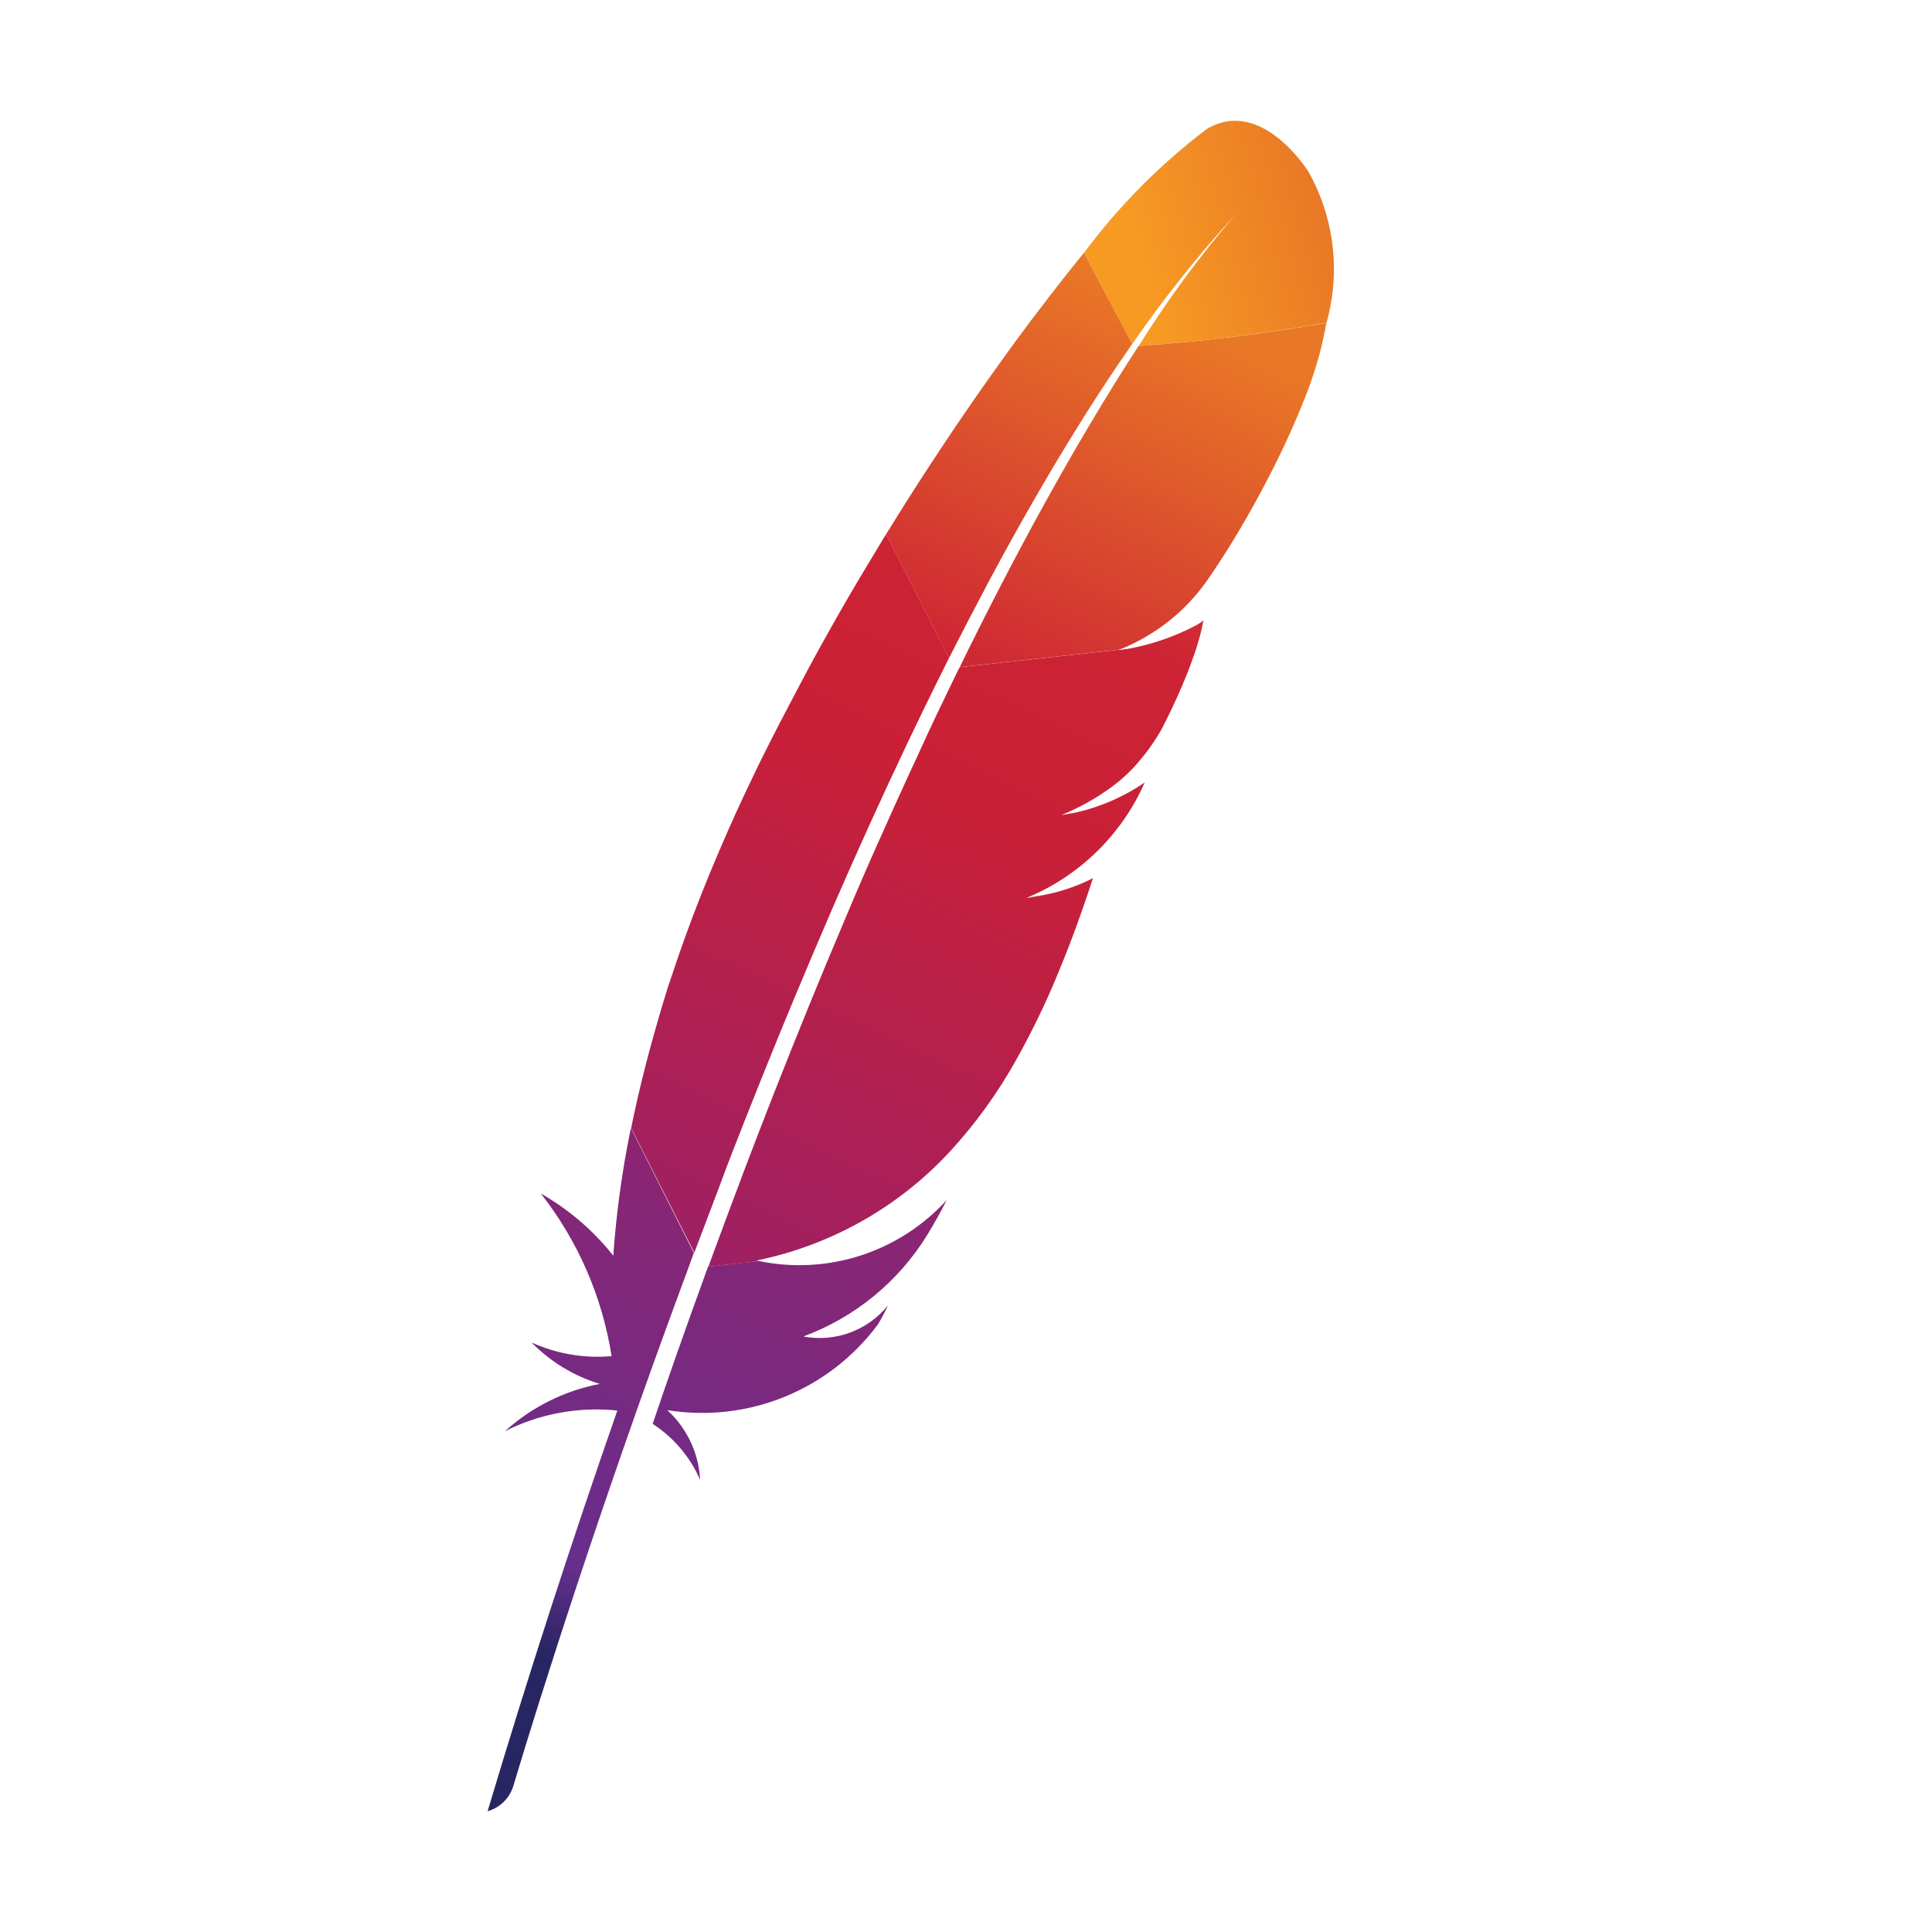
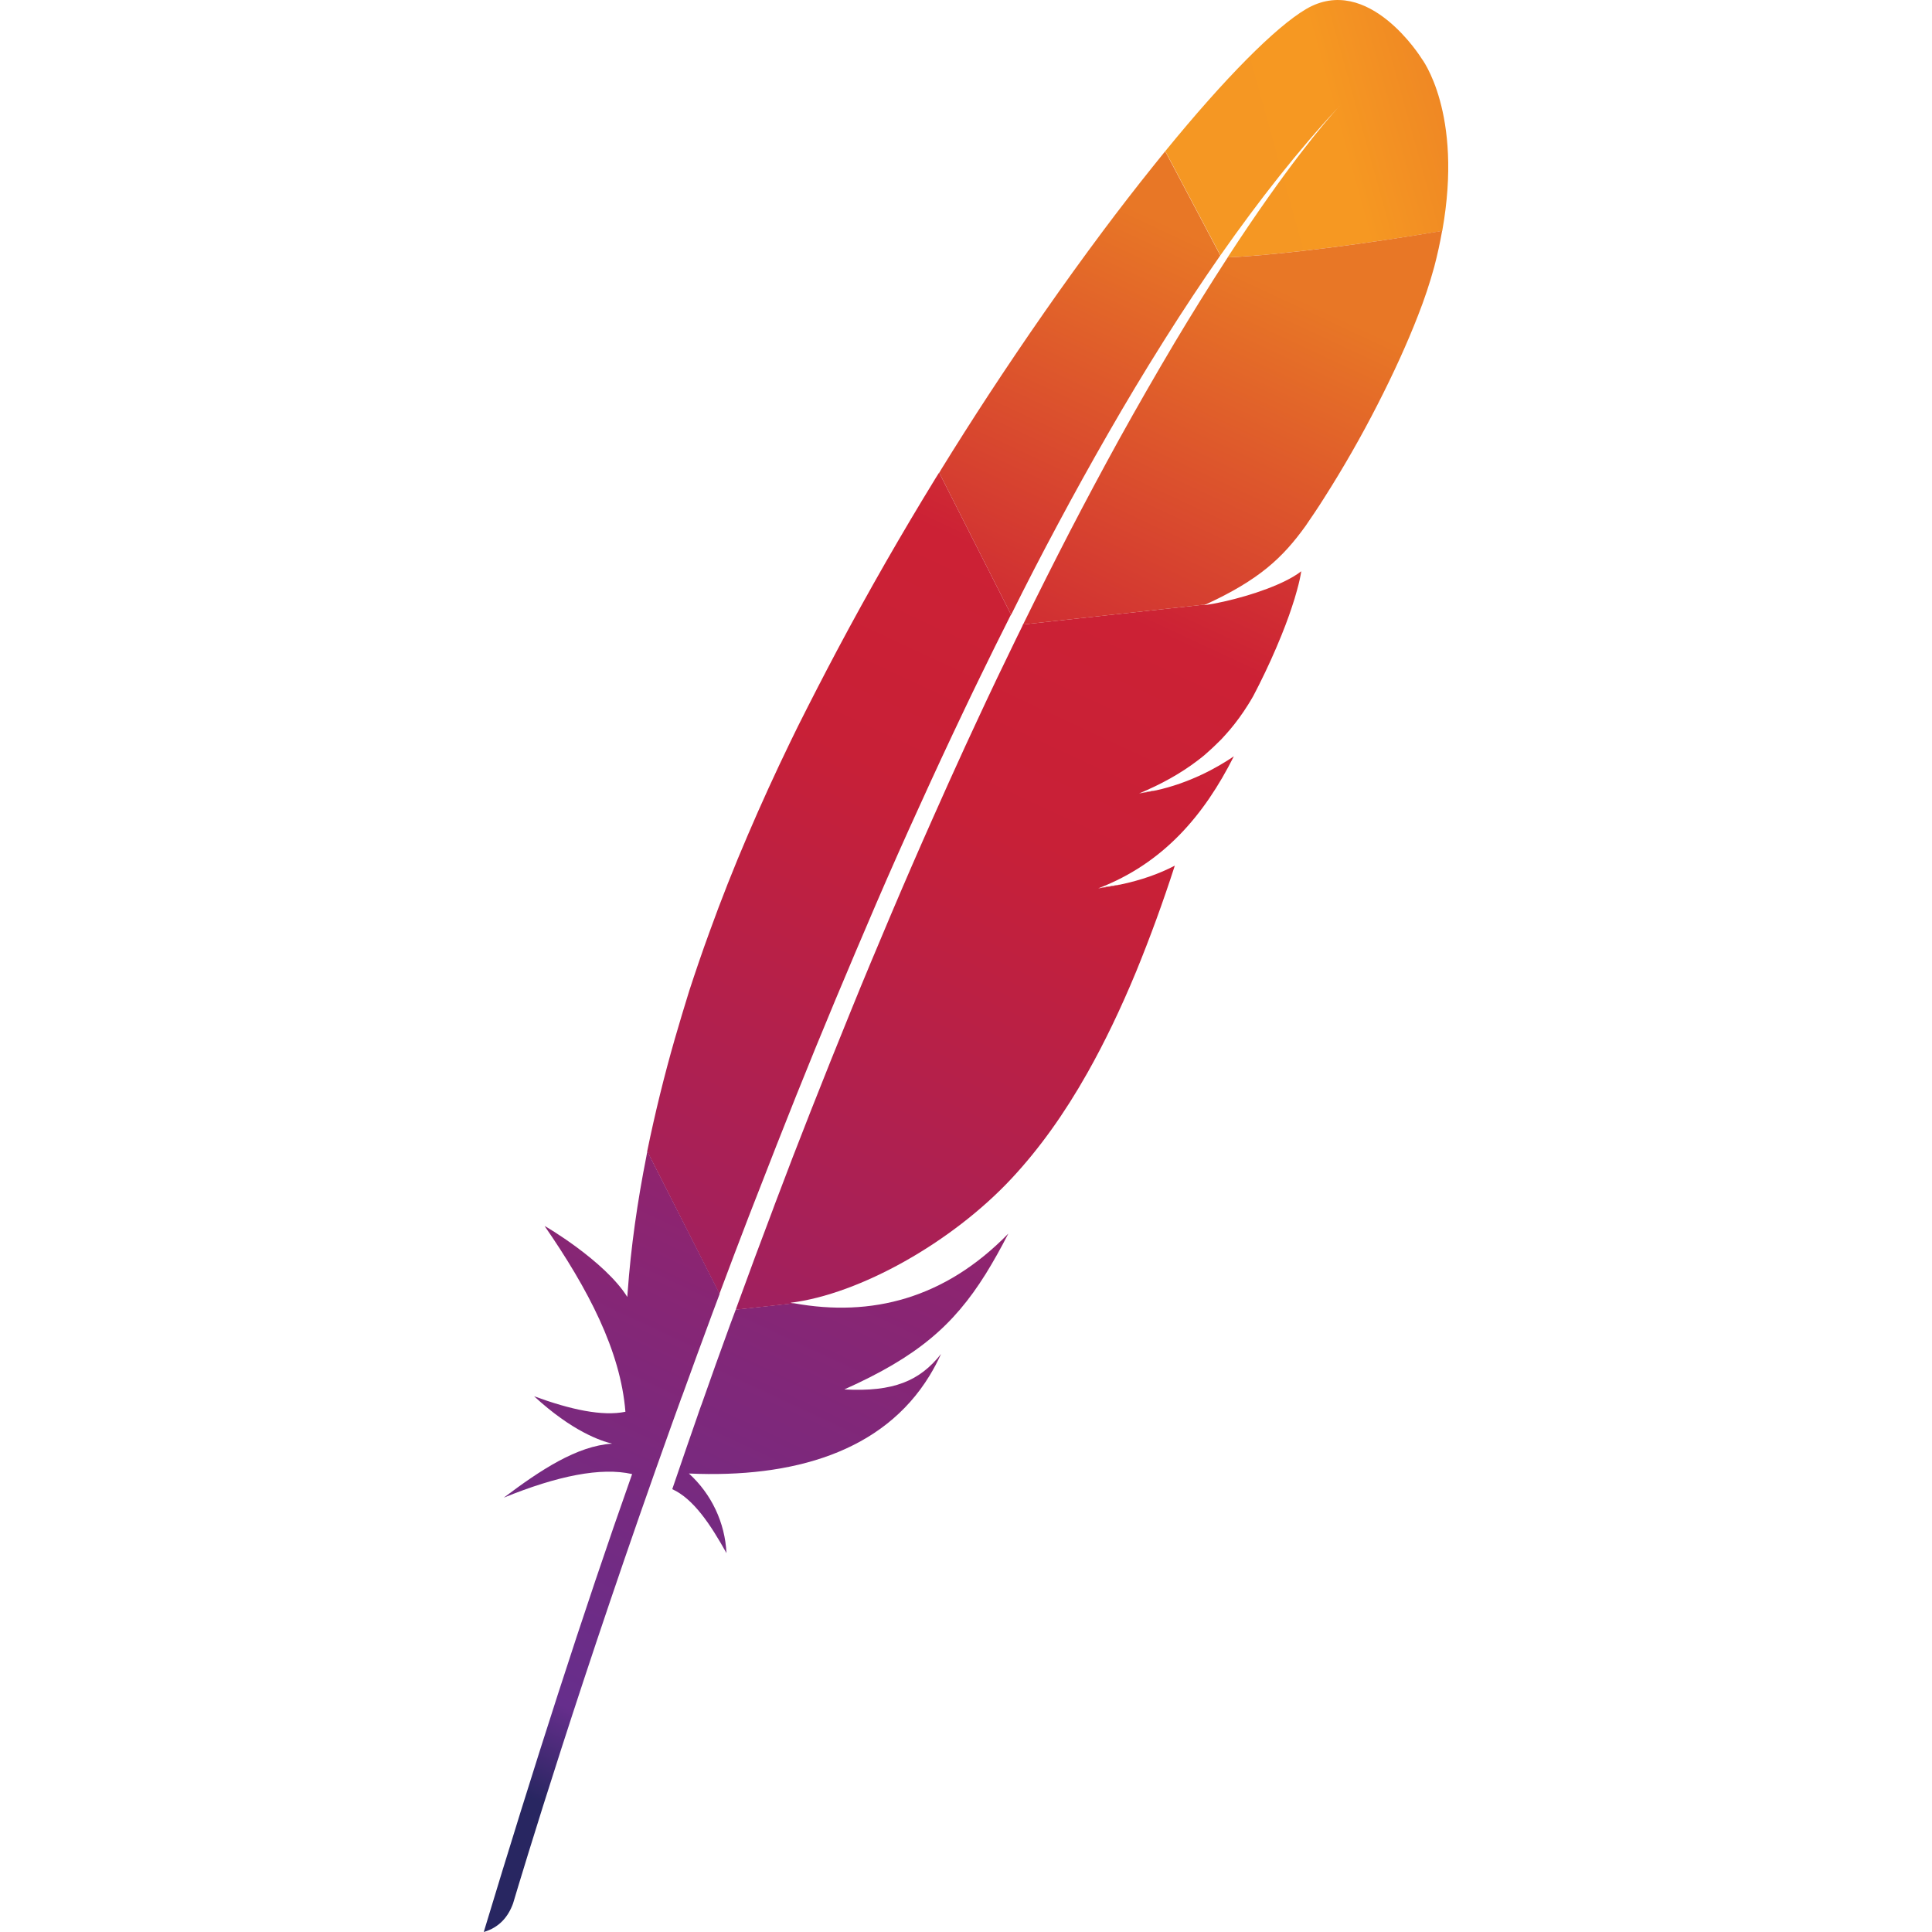
- <svg xmlns="http://www.w3.org/2000/svg" xmlns:xlink="http://www.w3.org/1999/xlink" width="800" height="800" viewBox="0 0 32 32">
+ <svg xmlns="http://www.w3.org/2000/svg" viewBox="0 0 128 128">
+   <path fill="url(#a)" d="M86.522.606c-2.007 1.185-5.348 4.54-9.318 9.407l3.652 6.903c2.57-3.666 5.177-6.977 7.807-9.8l.304-.325-.304.326c-.852.933-3.437 3.955-7.333 9.94 3.755-.185 9.518-.956 14.222-1.756 1.407-7.844-1.37-11.429-1.37-11.429S90.654-1.83 86.521.606Z" />
+   <path fill="#bd202e" d="M74.234 58.596c-.467.081-.94.17-1.437.252 0 0-.007 0-.007.007l.74-.111c.23-.052.467-.096.704-.148" />
+   <path fill="#bd202e" d="M74.234 58.596c-.467.081-.94.17-1.437.252 0 0-.007 0-.007.007l.74-.111c.23-.052.467-.096.704-.148" opacity=".35" />
+   <path fill="#bd202e" d="M75.456 52.559s0 .007 0 0q-.009-.002-.007.007c.074-.007.155-.022.23-.037.31-.044.614-.096.91-.17-.37.067-.74.133-1.133.2" />
+   <path fill="#bd202e" d="M75.456 52.559s0 .007 0 0q-.009-.002-.007.007c.074-.007.155-.022.23-.037.31-.044.614-.096.91-.17-.37.067-.74.133-1.133.2" opacity=".35" />
+   <path fill="url(#b)" d="M70.071 34.76a220 220 0 0 1 3.37-6.081 172 172 0 0 1 3.585-5.97c.067-.112.148-.23.215-.341a145 145 0 0 1 3.607-5.444l-3.651-6.904a71 71 0 0 0-.83 1.03 157 157 0 0 0-3.274 4.23 201 201 0 0 0-3.889 5.392 233 233 0 0 0-3.703 5.48 215 215 0 0 0-3.163 4.978q-.056.091-.11.193l4.762 9.407a214 214 0 0 1 3.081-5.97" />
+   <path fill="url(#c)" d="M48.383 87.735a421 421 0 0 0-1.896 5.296c-.008.022-.015.052-.03.074-.089.252-.185.511-.266.763-.43 1.215-.8 2.311-1.652 4.793 1.4.637 2.526 2.325 3.592 4.236a7.62 7.62 0 0 0-2.489-5.273c6.911.31 12.867-1.437 15.948-6.489.274-.452.526-.919.755-1.43-1.4 1.778-3.14 2.526-6.407 2.348-.007 0-.014.008-.022.008.008 0 .015-.008.022-.008 4.815-2.155 7.222-4.222 9.363-7.644.504-.814 1-1.696 1.504-2.681-4.208 4.318-9.074 5.548-14.207 4.615l-3.852.422c-.126.326-.237.644-.363.97" />
+   <path fill="url(#d)" d="M50.183 79.12c.83-2.147 1.689-4.325 2.563-6.517a442 442 0 0 1 2.593-6.341 748 748 0 0 1 2.71-6.392q1.403-3.255 2.882-6.489a353 353 0 0 1 2.948-6.34c.355-.756.726-1.511 1.089-2.26.63-1.296 1.266-2.585 1.91-3.859.038-.066.067-.14.104-.207l-4.762-9.407a7 7 0 0 1-.237.378 220 220 0 0 0-3.296 5.555 208 208 0 0 0-3.223 5.837 248 248 0 0 0-2.6 5.044c-.17.34-.333.689-.503 1.03a144 144 0 0 0-2.822 6.185 116 116 0 0 0-2.54 6.429c-.49 1.34-.927 2.63-1.334 3.874-.333 1.059-.645 2.126-.956 3.185a99 99 0 0 0-1.83 7.451l4.786 9.444c.63-1.688 1.281-3.407 1.948-5.14.2-.496.378-.985.57-1.46" />
+   <path fill="url(#e)" d="M42.828 76.595c-.6 3.022-1.03 6.03-1.245 9.022l-.022.31c-1.496-2.392-5.488-4.725-5.481-4.703 2.867 4.148 5.037 8.267 5.355 12.31-1.533.312-3.63-.14-6.051-1.029 2.526 2.326 4.422 2.963 5.17 3.14-2.326.149-4.74 1.742-7.178 3.579 3.563-1.452 6.445-2.03 8.504-1.563-3.274 9.258-6.548 19.48-9.83 30.339 1.008-.296 1.608-.978 1.941-1.889.585-1.963 4.46-14.866 10.54-31.806.178-.481.349-.97.526-1.452q.07-.21.149-.4c.637-1.777 1.31-3.592 1.992-5.444.156-.422.311-.844.474-1.266 0-.008.008-.015.008-.023l-4.793-9.444a7 7 0 0 1-.06.319Z" />
+   <path fill="url(#f)" d="M67.723 41.5c-.14.282-.274.563-.415.845-.414.851-.83 1.718-1.259 2.607-.46.963-.918 1.94-1.385 2.948q-.356.756-.711 1.533a415 415 0 0 0-2.163 4.8 389 389 0 0 0-2.748 6.326c-.881 2.088-1.793 4.244-2.696 6.48-.867 2.12-1.74 4.312-2.63 6.563a412 412 0 0 0-2.392 6.208c-.037.096-.074.207-.111.303-.8 2.111-1.608 4.282-2.415 6.504-.015.051-.037.096-.052.155l3.852-.422c-.074-.015-.156-.022-.23-.037 4.6-.57 10.726-4.015 14.674-8.259 1.822-1.955 3.474-4.266 5-6.97q1.698-3.01 3.229-6.71a98 98 0 0 0 2.563-7.023c-1.06.556-2.267.97-3.6 1.252-.237.052-.474.096-.718.14q-.366.067-.741.112s.007 0 .007-.007c4.296-1.652 7-4.837 8.963-8.74-1.126.77-2.963 1.777-5.163 2.258a17 17 0 0 1-1.14.208h.014c1.496-.622 2.748-1.326 3.837-2.148.237-.178.467-.356.674-.548.333-.29.645-.593.956-.904.192-.207.377-.415.563-.63q.645-.764 1.2-1.651c.11-.186.23-.363.333-.556.148-.274.281-.548.415-.807a44 44 0 0 0 1.459-3.222c.192-.474.355-.904.503-1.319.06-.163.111-.318.163-.474.156-.452.274-.852.37-1.207.149-.534.238-.956.282-1.26-.148.112-.31.23-.504.341-1.296.778-3.518 1.474-5.31 1.808l3.533-.386-3.533.386c-.023.007-.052.007-.082.014-.185.03-.355.06-.54.082l.088-.045-12.095 1.326a.4.4 0 0 1-.045.126" />
+   <path fill="url(#g)" d="M81.337 17.057a182 182 0 0 0-3.518 5.651 248 248 0 0 0-3.674 6.4 281 281 0 0 0-3.289 6.155 332 332 0 0 0-3.074 6.111l12.096-1.326c3.526-1.622 5.096-3.081 6.622-5.207.4-.585.815-1.192 1.215-1.83a75 75 0 0 0 3.548-6.2c1.051-2.05 1.977-4.08 2.688-5.917a31 31 0 0 0 1.067-3.2c.222-.837.393-1.637.526-2.4-4.689.807-10.459 1.578-14.207 1.763" />
+   <path fill="#bd202e" d="M73.516 58.729q-.366.066-.741.111c.252-.022.503-.067.74-.111Z" />
+   <path fill="#bd202e" d="M73.516 58.729q-.366.066-.741.111c.252-.022.503-.067.74-.111Z" opacity=".35" />
+   <path fill="url(#h)" d="M73.516 58.729q-.366.066-.741.111c.252-.022.503-.067.74-.111Z" />
+   <path fill="#bd202e" d="M75.449 52.566c.074-.007.155-.022.23-.037-.075.008-.149.03-.23.037" />
+   <path fill="#bd202e" d="M75.449 52.566c.074-.007.155-.022.23-.037-.075.008-.149.03-.23.037" opacity=".35" />
+   <path fill="url(#i)" d="M75.449 52.566c.074-.007.155-.022.23-.037-.075.008-.149.03-.23.037" />
+   <path fill="#bd202e" d="M75.449 52.566c.007 0 .007-.007 0 0 .007-.007.007 0 0 0" />
+   <path fill="#bd202e" d="M75.449 52.566c.007 0 .007-.007 0 0 .007-.007.007 0 0 0" opacity=".35" />
+   <path fill="url(#j)" d="M75.449 52.566c.007 0 .007-.007 0 0 .007-.007.007 0 0 0" />
  <defs>
-     <linearGradient id="c" x1="-5602.682" x2="-5598.727" y1="768.541" y2="763.917" gradientTransform="scale(1 -1) rotate(64.97 -2187.655 4795.665)" gradientUnits="userSpaceOnUse">
-       <stop offset="0" stop-color="#f69923" />
-       <stop offset=".312" stop-color="#f79a23" />
-       <stop offset=".838" stop-color="#e97826" />
+     <linearGradient id="a" x1="80.277" x2="107.078" y1="10.871" y2="3.42" gradientUnits="userSpaceOnUse">
+       <stop stop-color="#f59723" />
+       <stop offset=".312" stop-color="#f69822" />
+       <stop offset=".838" stop-color="#e87726" />
    </linearGradient>
-     <linearGradient id="a" x1="-5631.952" x2="-5603.737" y1="769.052" y2="769.052" gradientTransform="scale(1 -1) rotate(64.97 -2187.655 4795.665)" gradientUnits="userSpaceOnUse">
-       <stop offset=".323" stop-color="#9e2064" />
-       <stop offset=".63" stop-color="#c92037" />
-       <stop offset=".751" stop-color="#cd2335" />
-       <stop offset="1" stop-color="#e97826" />
+     <linearGradient id="b" x1="21.611" x2="76.124" y1="131.156" y2="14.252" gradientUnits="userSpaceOnUse">
+       <stop offset=".323" stop-color="#9c2063" />
+       <stop offset=".63" stop-color="#c82037" />
+       <stop offset=".751" stop-color="#cc2135" />
+       <stop offset="1" stop-color="#e87726" />
    </linearGradient>
-     <linearGradient id="b" x1="-5628.546" x2="-5611.733" y1="766.221" y2="766.221" gradientTransform="scale(1 -1) rotate(64.97 -2187.655 4795.665)" gradientUnits="userSpaceOnUse">
-       <stop offset="0" stop-color="#282662" />
-       <stop offset=".095" stop-color="#662e8d" />
-       <stop offset=".788" stop-color="#9f2064" />
-       <stop offset=".949" stop-color="#cd2032" />
+     <linearGradient id="c" x1="39.903" x2="72.387" y1="122.505" y2="52.841" gradientUnits="userSpaceOnUse">
+       <stop stop-color="#282661" />
+       <stop offset=".095" stop-color="#662e8c" />
+       <stop offset=".788" stop-color="#9e2064" />
+       <stop offset=".949" stop-color="#cc2032" />
    </linearGradient>
-     <linearGradient xlink:href="#a" id="d" x1="-5630.367" x2="-5602.152" y1="769.316" y2="769.316" />
-     <linearGradient xlink:href="#b" id="e" x1="-5628.31" x2="-5613.482" y1="768.933" y2="768.933" />
-     <linearGradient xlink:href="#a" id="f" x1="-5630.367" x2="-5602.152" y1="766.394" y2="766.394" />
-     <linearGradient xlink:href="#a" id="g" x1="-5632.118" x2="-5603.902" y1="766.539" y2="766.539" />
-     <linearGradient xlink:href="#a" id="h" x1="-5630.367" x2="-5602.152" y1="765.526" y2="765.526" />
-     <linearGradient xlink:href="#a" id="i" x1="-5630.367" x2="-5602.152" y1="765.625" y2="765.625" />
-     <linearGradient xlink:href="#a" id="j" x1="-5614.516" x2="-5608.28" y1="765.645" y2="765.645" />
+     <linearGradient id="d" x1="23.576" x2="78.089" y1="124.078" y2="7.174" gradientUnits="userSpaceOnUse">
+       <stop offset=".323" stop-color="#9c2063" />
+       <stop offset=".63" stop-color="#c82037" />
+       <stop offset=".751" stop-color="#cc2135" />
+       <stop offset="1" stop-color="#e87726" />
+     </linearGradient>
+     <linearGradient id="e" x1="29.138" x2="57.786" y1="116.292" y2="54.855" gradientUnits="userSpaceOnUse">
+       <stop stop-color="#282661" />
+       <stop offset=".095" stop-color="#662e8c" />
+       <stop offset=".788" stop-color="#9e2064" />
+       <stop offset=".949" stop-color="#cc2032" />
+     </linearGradient>
+     <linearGradient id="f" x1="35.68" x2="90.192" y1="129.722" y2="12.818" gradientUnits="userSpaceOnUse">
+       <stop offset=".323" stop-color="#9c2063" />
+       <stop offset=".63" stop-color="#c82037" />
+       <stop offset=".751" stop-color="#cc2135" />
+       <stop offset="1" stop-color="#e87726" />
+     </linearGradient>
+     <linearGradient id="g" x1="31.692" x2="86.205" y1="136.692" y2="19.788" gradientUnits="userSpaceOnUse">
+       <stop offset=".323" stop-color="#9c2063" />
+       <stop offset=".63" stop-color="#c82037" />
+       <stop offset=".751" stop-color="#cc2135" />
+       <stop offset="1" stop-color="#e87726" />
+     </linearGradient>
+     <linearGradient id="h" x1="39.272" x2="93.784" y1="131.397" y2="14.493" gradientUnits="userSpaceOnUse">
+       <stop offset=".323" stop-color="#9c2063" />
+       <stop offset=".63" stop-color="#c82037" />
+       <stop offset=".751" stop-color="#cc2135" />
+       <stop offset="1" stop-color="#e87726" />
+     </linearGradient>
+     <linearGradient id="i" x1="38.865" x2="93.378" y1="131.208" y2="14.303" gradientUnits="userSpaceOnUse">
+       <stop offset=".323" stop-color="#9c2063" />
+       <stop offset=".63" stop-color="#c82037" />
+       <stop offset=".751" stop-color="#cc2135" />
+       <stop offset="1" stop-color="#e87726" />
+     </linearGradient>
+     <linearGradient id="j" x1="69.406" x2="81.455" y1="65.493" y2="39.654" gradientUnits="userSpaceOnUse">
+       <stop offset=".323" stop-color="#9c2063" />
+       <stop offset=".63" stop-color="#c82037" />
+       <stop offset=".751" stop-color="#cc2135" />
+       <stop offset="1" stop-color="#e87726" />
+     </linearGradient>
  </defs>
-   <path d="M19.993 2.133a10.267 10.267 0 0 0-2.04 2.056l.8 1.51a19.733 19.733 0 0 1 1.708-2.144c.044-.049.068-.072.068-.072l-.068.072a17.865 17.865 0 0 0-1.6 2.174 30.1 30.1 0 0 0 3.111-.385 3.288 3.288 0 0 0-.3-2.5S20.9 1.6 19.993 2.133Z" style="fill:url(#c)" />
-   <path d="M18.638 10.749h.018l-.115.013-.021.009ZM17.821 13.455ZM12.27 19.524l.025-.068q.264-.7.523-1.357.291-.741.575-1.436.3-.733.59-1.418.305-.718.6-1.384.24-.542.474-1.049l.155-.335.3-.645q.138-.291.274-.57l.09-.185.015-.03-.1.011-.078-.154a.956.956 0 0 1-.023.045q-.211.418-.417.845l-.238.495q-.328.689-.645 1.389t-.624 1.422q-.3.7-.594 1.4t-.567 1.387q-.289.72-.562 1.426l-.123.318q-.219.569-.426 1.124l.123.243.11-.012.012-.033q.269-.737.531-1.429ZM17.57 13.5Z" style="fill:none" />
-   <path d="m17.305 14.818-.315.055.161-.025.154-.03Z" style="fill:#be202e" />
-   <path d="m17.305 14.818-.315.055.161-.025.154-.03Z" style="fill:#be202e;opacity:.35;isolation:isolate" />
-   <path d="m17.573 13.5.05-.007c.068-.01.135-.022.2-.036l-.248.042Z" style="fill:#be202e" />
-   <path d="m17.573 13.5.05-.007c.068-.01.135-.022.2-.036l-.248.042Z" style="fill:#be202e;opacity:.35;isolation:isolate" />
-   <path d="M16.394 9.6q.365-.682.739-1.332.388-.674.784-1.305l.046-.075q.392-.62.79-1.191l-.8-1.51-.182.225c-.231.288-.47.6-.716.925a46.135 46.135 0 0 0-1.66 2.379 48.05 48.05 0 0 0-.692 1.09l-.026.042 1.041 2.052q.334-.656.676-1.3Z" style="fill:url(#a)" />
-   <path d="M11.651 21.192q-.207.568-.415 1.159l-.006.017-.059.167c-.093.266-.175.5-.361 1.049a2.107 2.107 0 0 1 .786.926 1.68 1.68 0 0 0-.544-1.154 3.621 3.621 0 0 0 3.489-1.42 2.791 2.791 0 0 0 .165-.313 1.451 1.451 0 0 1-1.4.513 4.059 4.059 0 0 0 2.046-1.672 7.96 7.96 0 0 0 .328-.587 3.3 3.3 0 0 1-3.109 1.01l-.842.092c-.029.071-.052.142-.078.213Z" style="fill:url(#b)" />
-   <path d="M12.044 19.306q.273-.706.562-1.426.276-.69.567-1.387t.594-1.4q.308-.711.629-1.419t.645-1.389q.118-.248.238-.495.207-.426.417-.845a.956.956 0 0 1 .023-.045l-1.042-2.053-.051.083c-.242.4-.484.8-.721 1.216s-.475.844-.7 1.276q-.291.547-.568 1.1l-.11.225c-.227.467-.432.918-.617 1.352q-.315.737-.556 1.406c-.107.293-.2.576-.292.847-.073.232-.142.464-.208.7q-.234.818-.4 1.631l1.046 2.065q.208-.554.426-1.124Z" style="fill:url(#d)" />
-   <path d="M10.435 18.755a16.07 16.07 0 0 0-.272 1.974c0 .023 0 .046-.005.069a4.15 4.15 0 0 0-1.2-1.029 5.825 5.825 0 0 1 1.172 2.693 2.642 2.642 0 0 1-1.325-.226 2.662 2.662 0 0 0 1.13.686 3.247 3.247 0 0 0-1.571.783 3.359 3.359 0 0 1 1.861-.342A153.89 153.89 0 0 0 8.076 30a.625.625 0 0 0 .425-.413c.128-.43.976-3.251 2.306-6.959l.115-.318.032-.089q.211-.583.437-1.19l.1-.277v-.005l-1.041-2.065c-.005.023-.011.047-.015.071Z" style="fill:url(#e)" />
-   <path d="m15.88 11.078-.09.185-.274.57q-.15.315-.3.645c-.052.111-.1.222-.155.335q-.234.508-.474 1.049-.3.666-.6 1.384-.291.685-.59 1.418-.284.7-.575 1.436-.259.661-.523 1.357a1.864 1.864 0 0 0-.025.068q-.262.693-.529 1.422l-.012.033.842-.092-.05-.009a6 6 0 0 0 3.21-1.807 7.984 7.984 0 0 0 1.1-1.524 13.139 13.139 0 0 0 .706-1.467c.195-.472.382-.982.562-1.536a3.053 3.053 0 0 1-.788.274c-.051.011-.1.021-.156.03s-.107.018-.161.025a3.668 3.668 0 0 0 1.962-1.913 3.344 3.344 0 0 1-1.13.495 2.61 2.61 0 0 1-.2.036l-.05.007a3.821 3.821 0 0 0 .839-.469 2.616 2.616 0 0 0 .479-.458 3.27 3.27 0 0 0 .263-.362c.025-.04.05-.08.074-.122l.09-.178c.131-.264.236-.5.319-.706.042-.1.078-.2.109-.288l.036-.1c.033-.1.06-.187.081-.265a2.605 2.605 0 0 0 .062-.275 1.01 1.01 0 0 1-.109.075 3.965 3.965 0 0 1-1.162.4l.773-.085-.773.085h-.018l-.119.019.021-.009-2.645.29Z" style="fill:url(#f)" />
-   <path d="M18.858 5.73a35.07 35.07 0 0 0-.768 1.236l-.044.074q-.358.6-.759 1.327-.346.626-.719 1.347-.326.629-.672 1.336l2.645-.29a3.216 3.216 0 0 0 1.449-1.14c.089-.128.178-.262.267-.4.272-.424.538-.891.776-1.355a14.074 14.074 0 0 0 .588-1.294 6.8 6.8 0 0 0 .233-.7c.048-.184.086-.358.115-.524a30.152 30.152 0 0 1-3.111.383Z" style="fill:url(#g)" />
-   <path d="M17.149 14.848a3.224 3.224 0 0 0 0 0Z" style="fill:#be202e" />
-   <path d="M17.149 14.848a3.224 3.224 0 0 0 0 0Z" style="fill:#be202e;opacity:.35;isolation:isolate" />
-   <path d="M17.149 14.848a3.224 3.224 0 0 0 0 0Z" style="fill:url(#h)" />
-   <path d="m17.57 13.5.05-.007-.05.007Z" style="fill:#be202e" />
-   <path d="m17.57 13.5.05-.007-.05.007Z" style="fill:#be202e;opacity:.35;isolation:isolate" />
-   <path d="m17.57 13.5.05-.007-.05.007Z" style="fill:url(#i)" />
-   <path d="M17.572 13.5Z" style="fill:#be202e" />
-   <path d="M17.572 13.5Z" style="fill:#be202e;opacity:.35;isolation:isolate" />
-   <path d="M17.572 13.5Z" style="fill:url(#j)" />
</svg>
